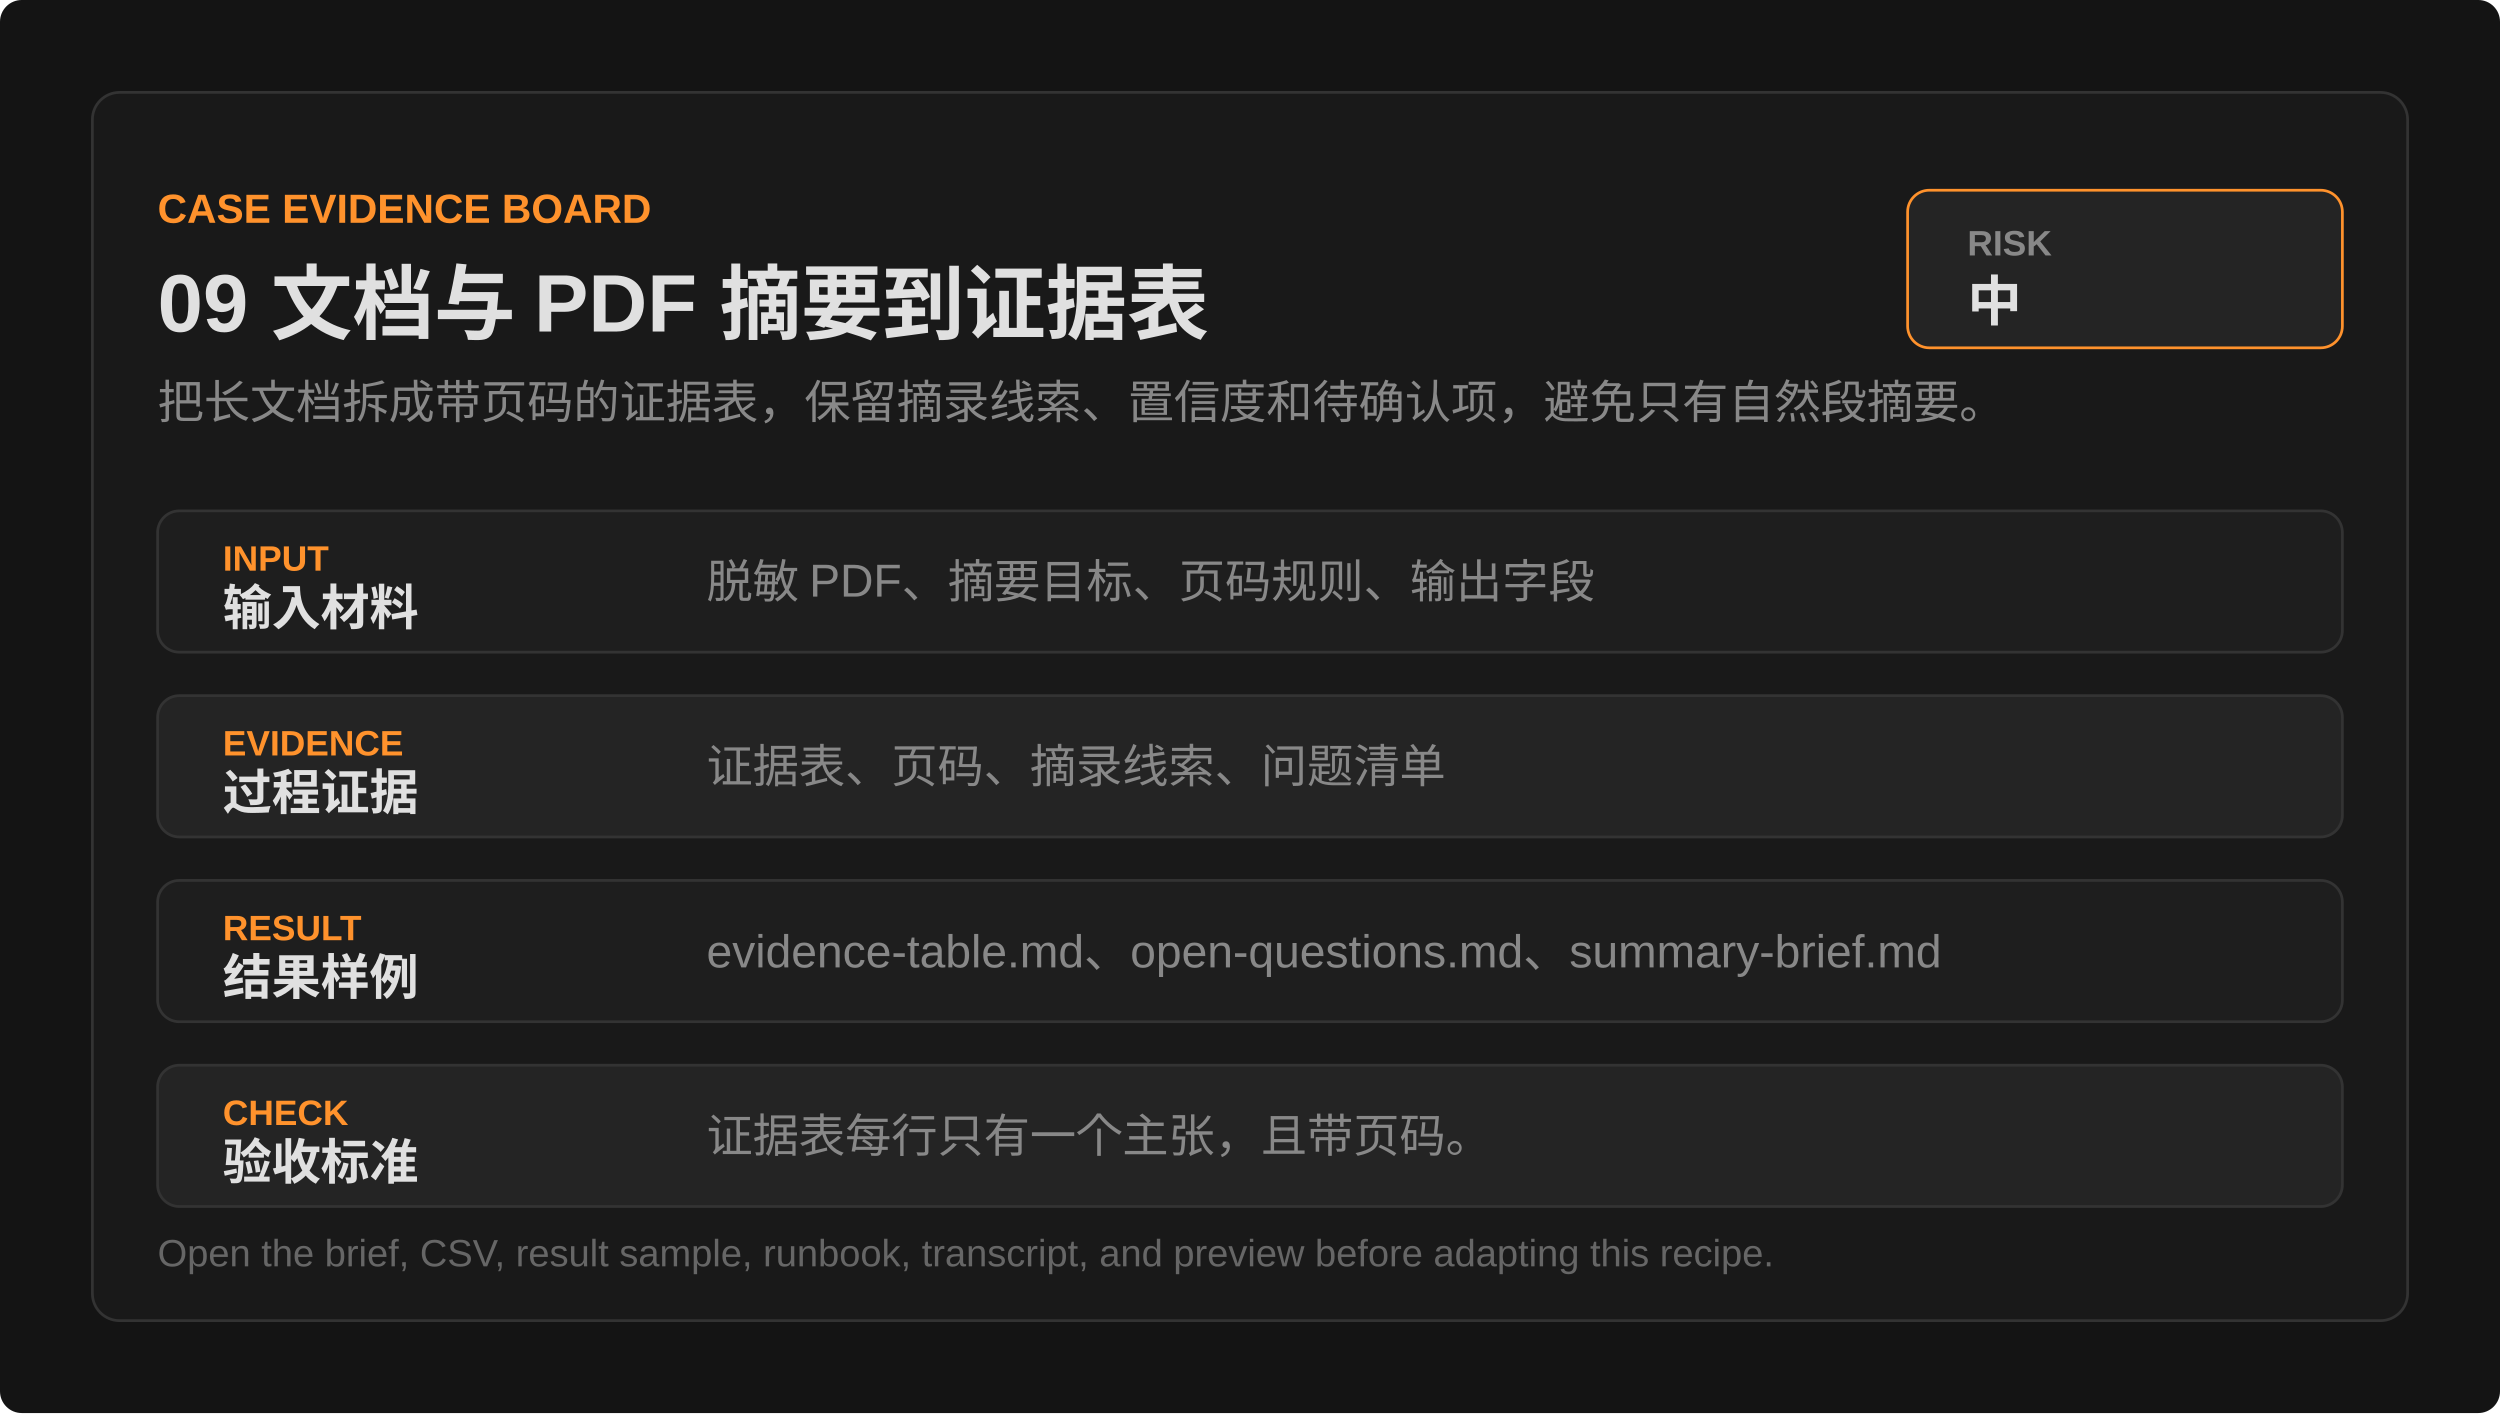
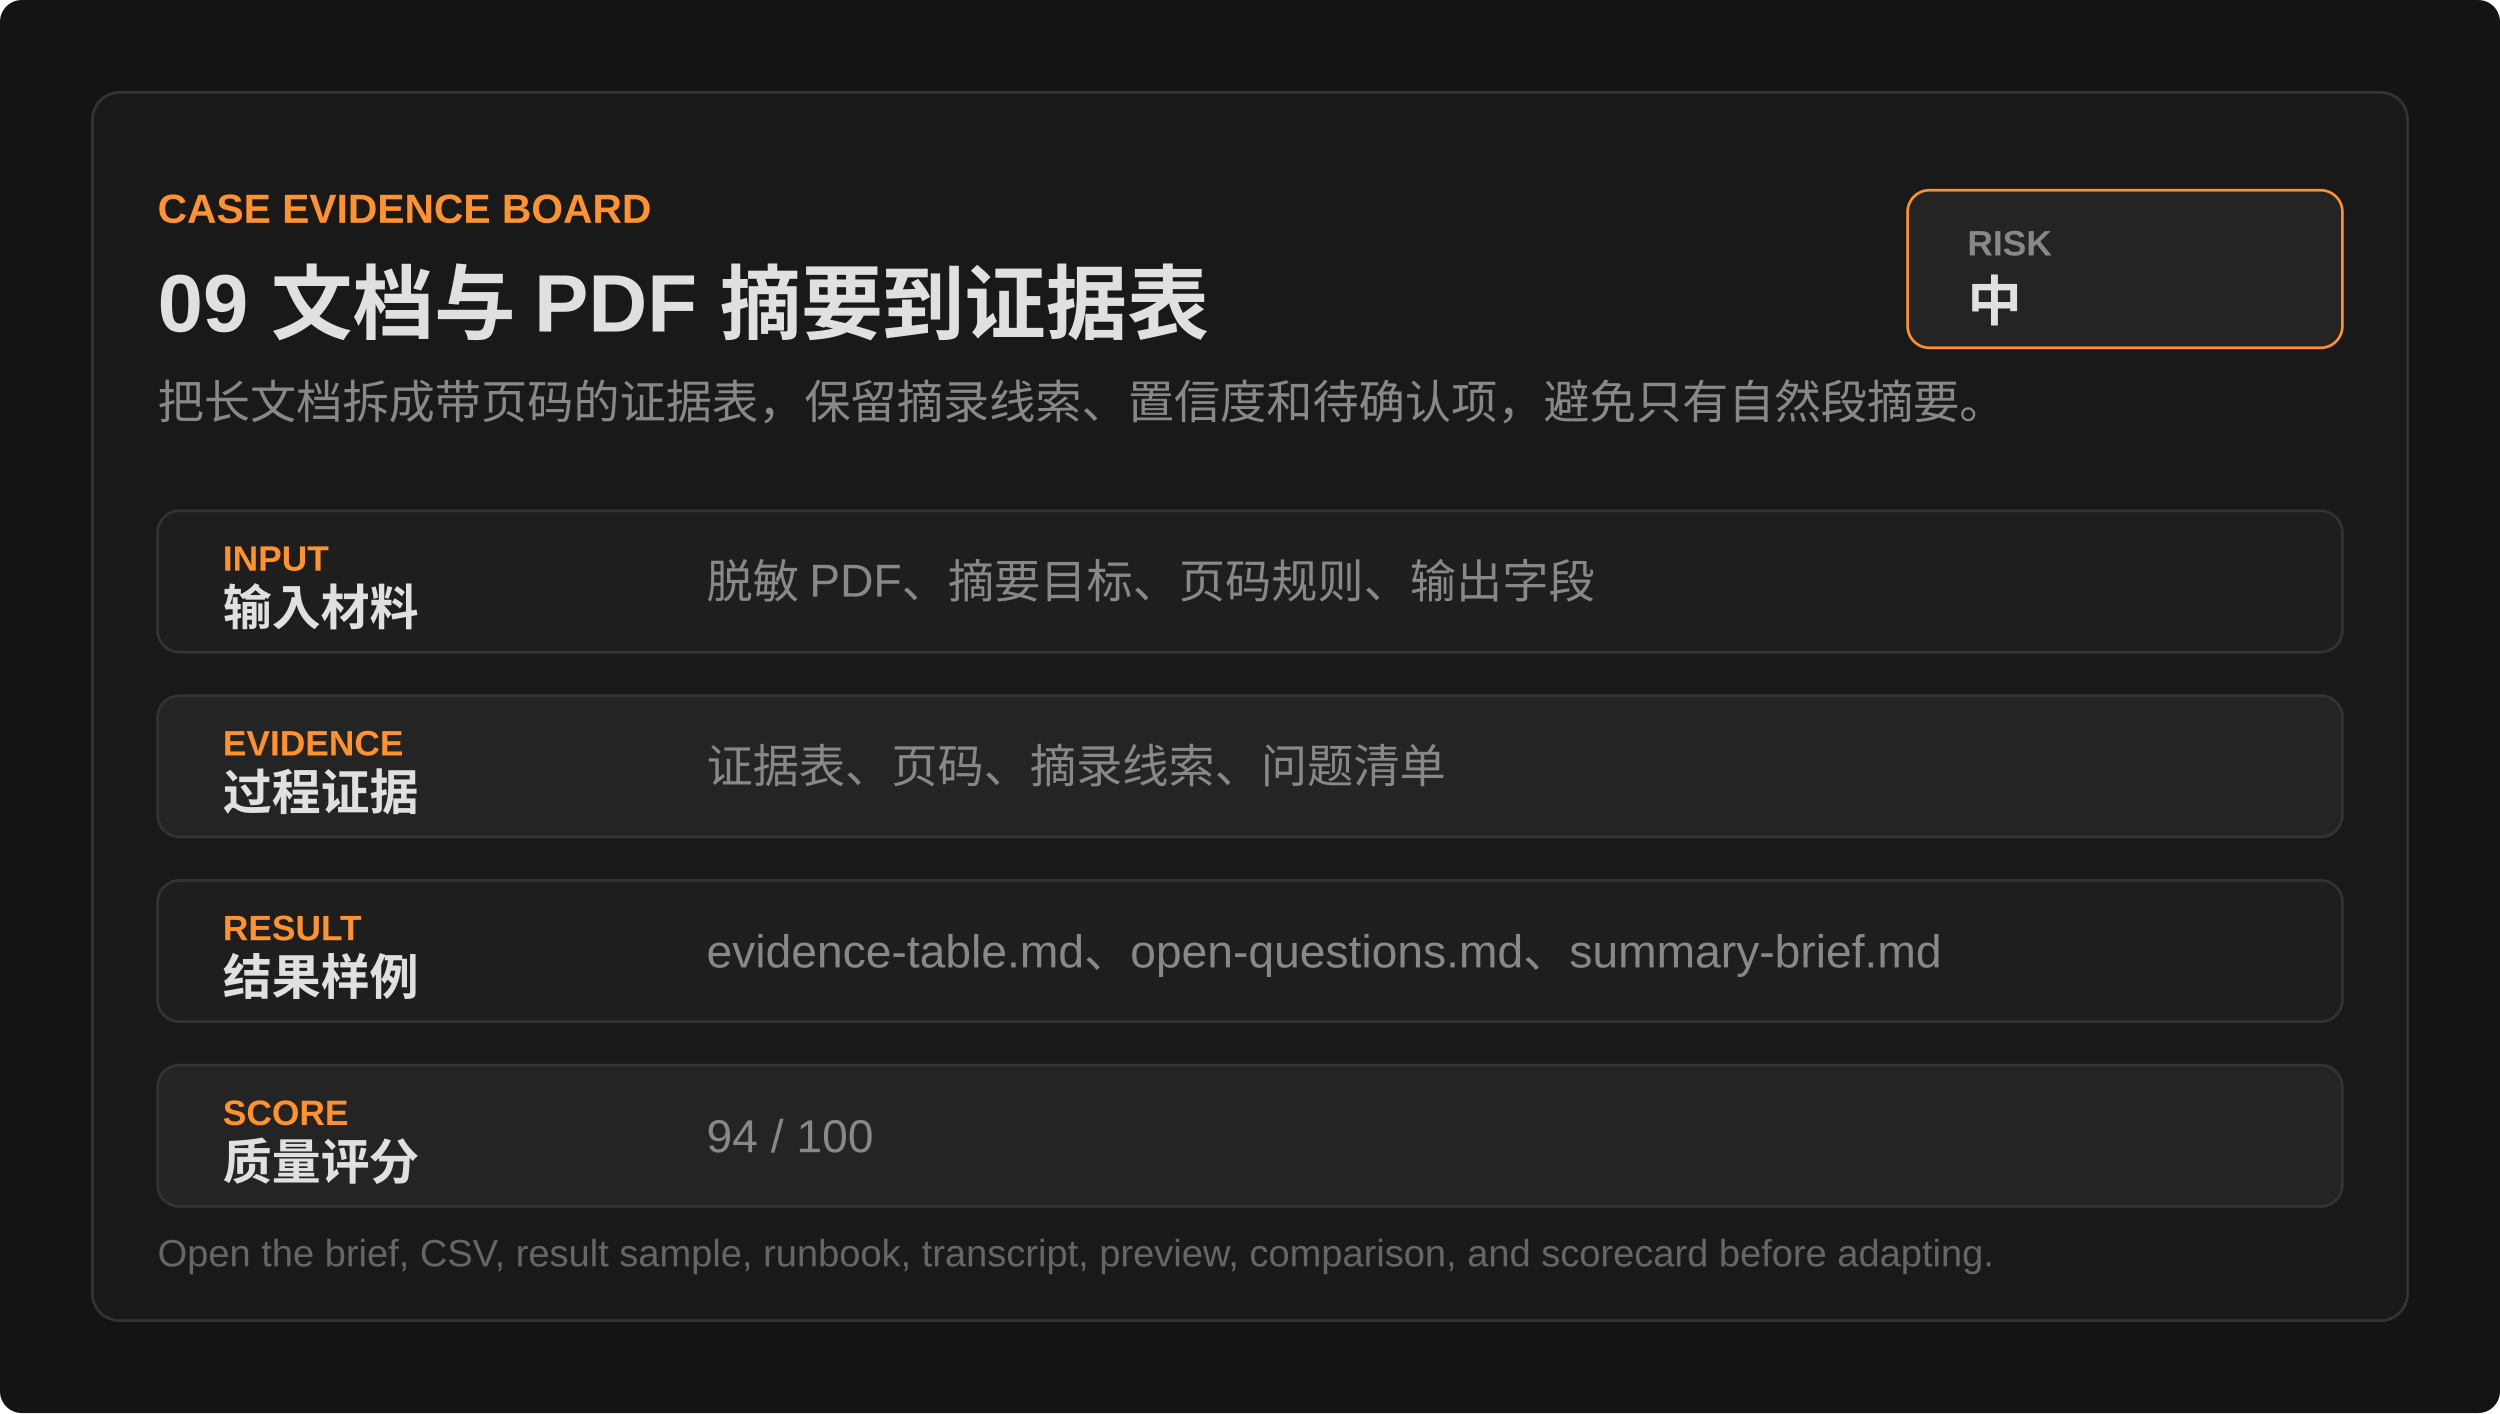
<svg xmlns="http://www.w3.org/2000/svg" viewBox="0 0 920 520" role="img" aria-labelledby="title desc">
  <rect width="920" height="520" rx="8" fill="#141414" />
  <rect x="34" y="34" width="852" height="452" rx="10" fill="#191919" stroke="#333" />
  <text x="58" y="82" fill="#ff922c" font-family="Arial" font-size="15" font-weight="800">CASE EVIDENCE BOARD</text>
  <text x="58" y="122" fill="#e0e0e0" font-family="Arial" font-size="30" font-weight="900">09 文档与 PDF 摘要到证据表</text>
  <text x="58" y="154" fill="#888" font-family="Arial" font-size="17">把长文档拆成带页码的证据表，保留摘录线索、置信度和待确认项，避免只有自然段摘要。</text>
  <rect x="702" y="70" width="160" height="58" rx="8" fill="#242424" stroke="#ff922c" />
  <text x="724" y="94" fill="#888" font-family="Arial" font-size="13" font-weight="800">RISK</text>
  <text x="724" y="118" fill="#e0e0e0" font-family="Arial" font-size="20" font-weight="900">中</text>
  <g>
    <rect x="58" y="188" width="804" height="52" rx="8" fill="#1e1e1e" stroke="#333" />
    <text x="82" y="210" fill="#ff922c" font-family="Arial" font-size="13" font-weight="800">INPUT</text>
    <text x="82" y="230" fill="#e0e0e0" font-family="Arial" font-size="18" font-weight="800">输入材料</text>
    <text x="260" y="220" fill="#888" font-family="Arial" font-size="17">脱敏 PDF、摘要目标、页码规则、输出字段</text>
  </g>
  <g>
    <rect x="58" y="256" width="804" height="52" rx="8" fill="#242424" stroke="#333" />
    <text x="82" y="278" fill="#ff922c" font-family="Arial" font-size="13" font-weight="800">EVIDENCE</text>
    <text x="82" y="298" fill="#e0e0e0" font-family="Arial" font-size="18" font-weight="800">过程证据</text>
    <text x="260" y="288" fill="#888" font-family="Arial" font-size="17">证据表、页码、摘录线索、问题清单</text>
  </g>
  <g>
    <rect x="58" y="324" width="804" height="52" rx="8" fill="#1e1e1e" stroke="#333" />
    <text x="82" y="346" fill="#ff922c" font-family="Arial" font-size="13" font-weight="800">RESULT</text>
    <text x="82" y="366" fill="#e0e0e0" font-family="Arial" font-size="18" font-weight="800">结果样例</text>
    <text x="260" y="356" fill="#888" font-family="Arial" font-size="17">evidence-table.md、open-questions.md、summary-brief.md</text>
  </g>
  <g>
    <rect x="58" y="392" width="804" height="52" rx="8" fill="#242424" stroke="#333" />
-     <text x="82" y="414" fill="#ff922c" font-family="Arial" font-size="13" font-weight="800">CHECK</text>
-     <text x="82" y="434" fill="#e0e0e0" font-family="Arial" font-size="18" font-weight="800">验收标准</text>
-     <text x="260" y="424" fill="#888" font-family="Arial" font-size="17">证据表每行只有一个主张，且带页码。</text>
+     <text x="82" y="414" fill="#ff922c" font-family="Arial" font-size="13" font-weight="800">SCORE</text>
+     <text x="82" y="434" fill="#e0e0e0" font-family="Arial" font-size="18" font-weight="800">质量评分</text>
+     <text x="260" y="424" fill="#888" font-family="Arial" font-size="17">94 / 100</text>
  </g>
-   <text x="58" y="466" fill="#666" font-family="Arial" font-size="14">Open the brief, CSV, result sample, runbook, transcript, and preview before adapting this recipe.</text>
+   <text x="58" y="466" fill="#666" font-family="Arial" font-size="14">Open the brief, CSV, result sample, runbook, transcript, preview, comparison, and scorecard before adapting.</text>
</svg>
